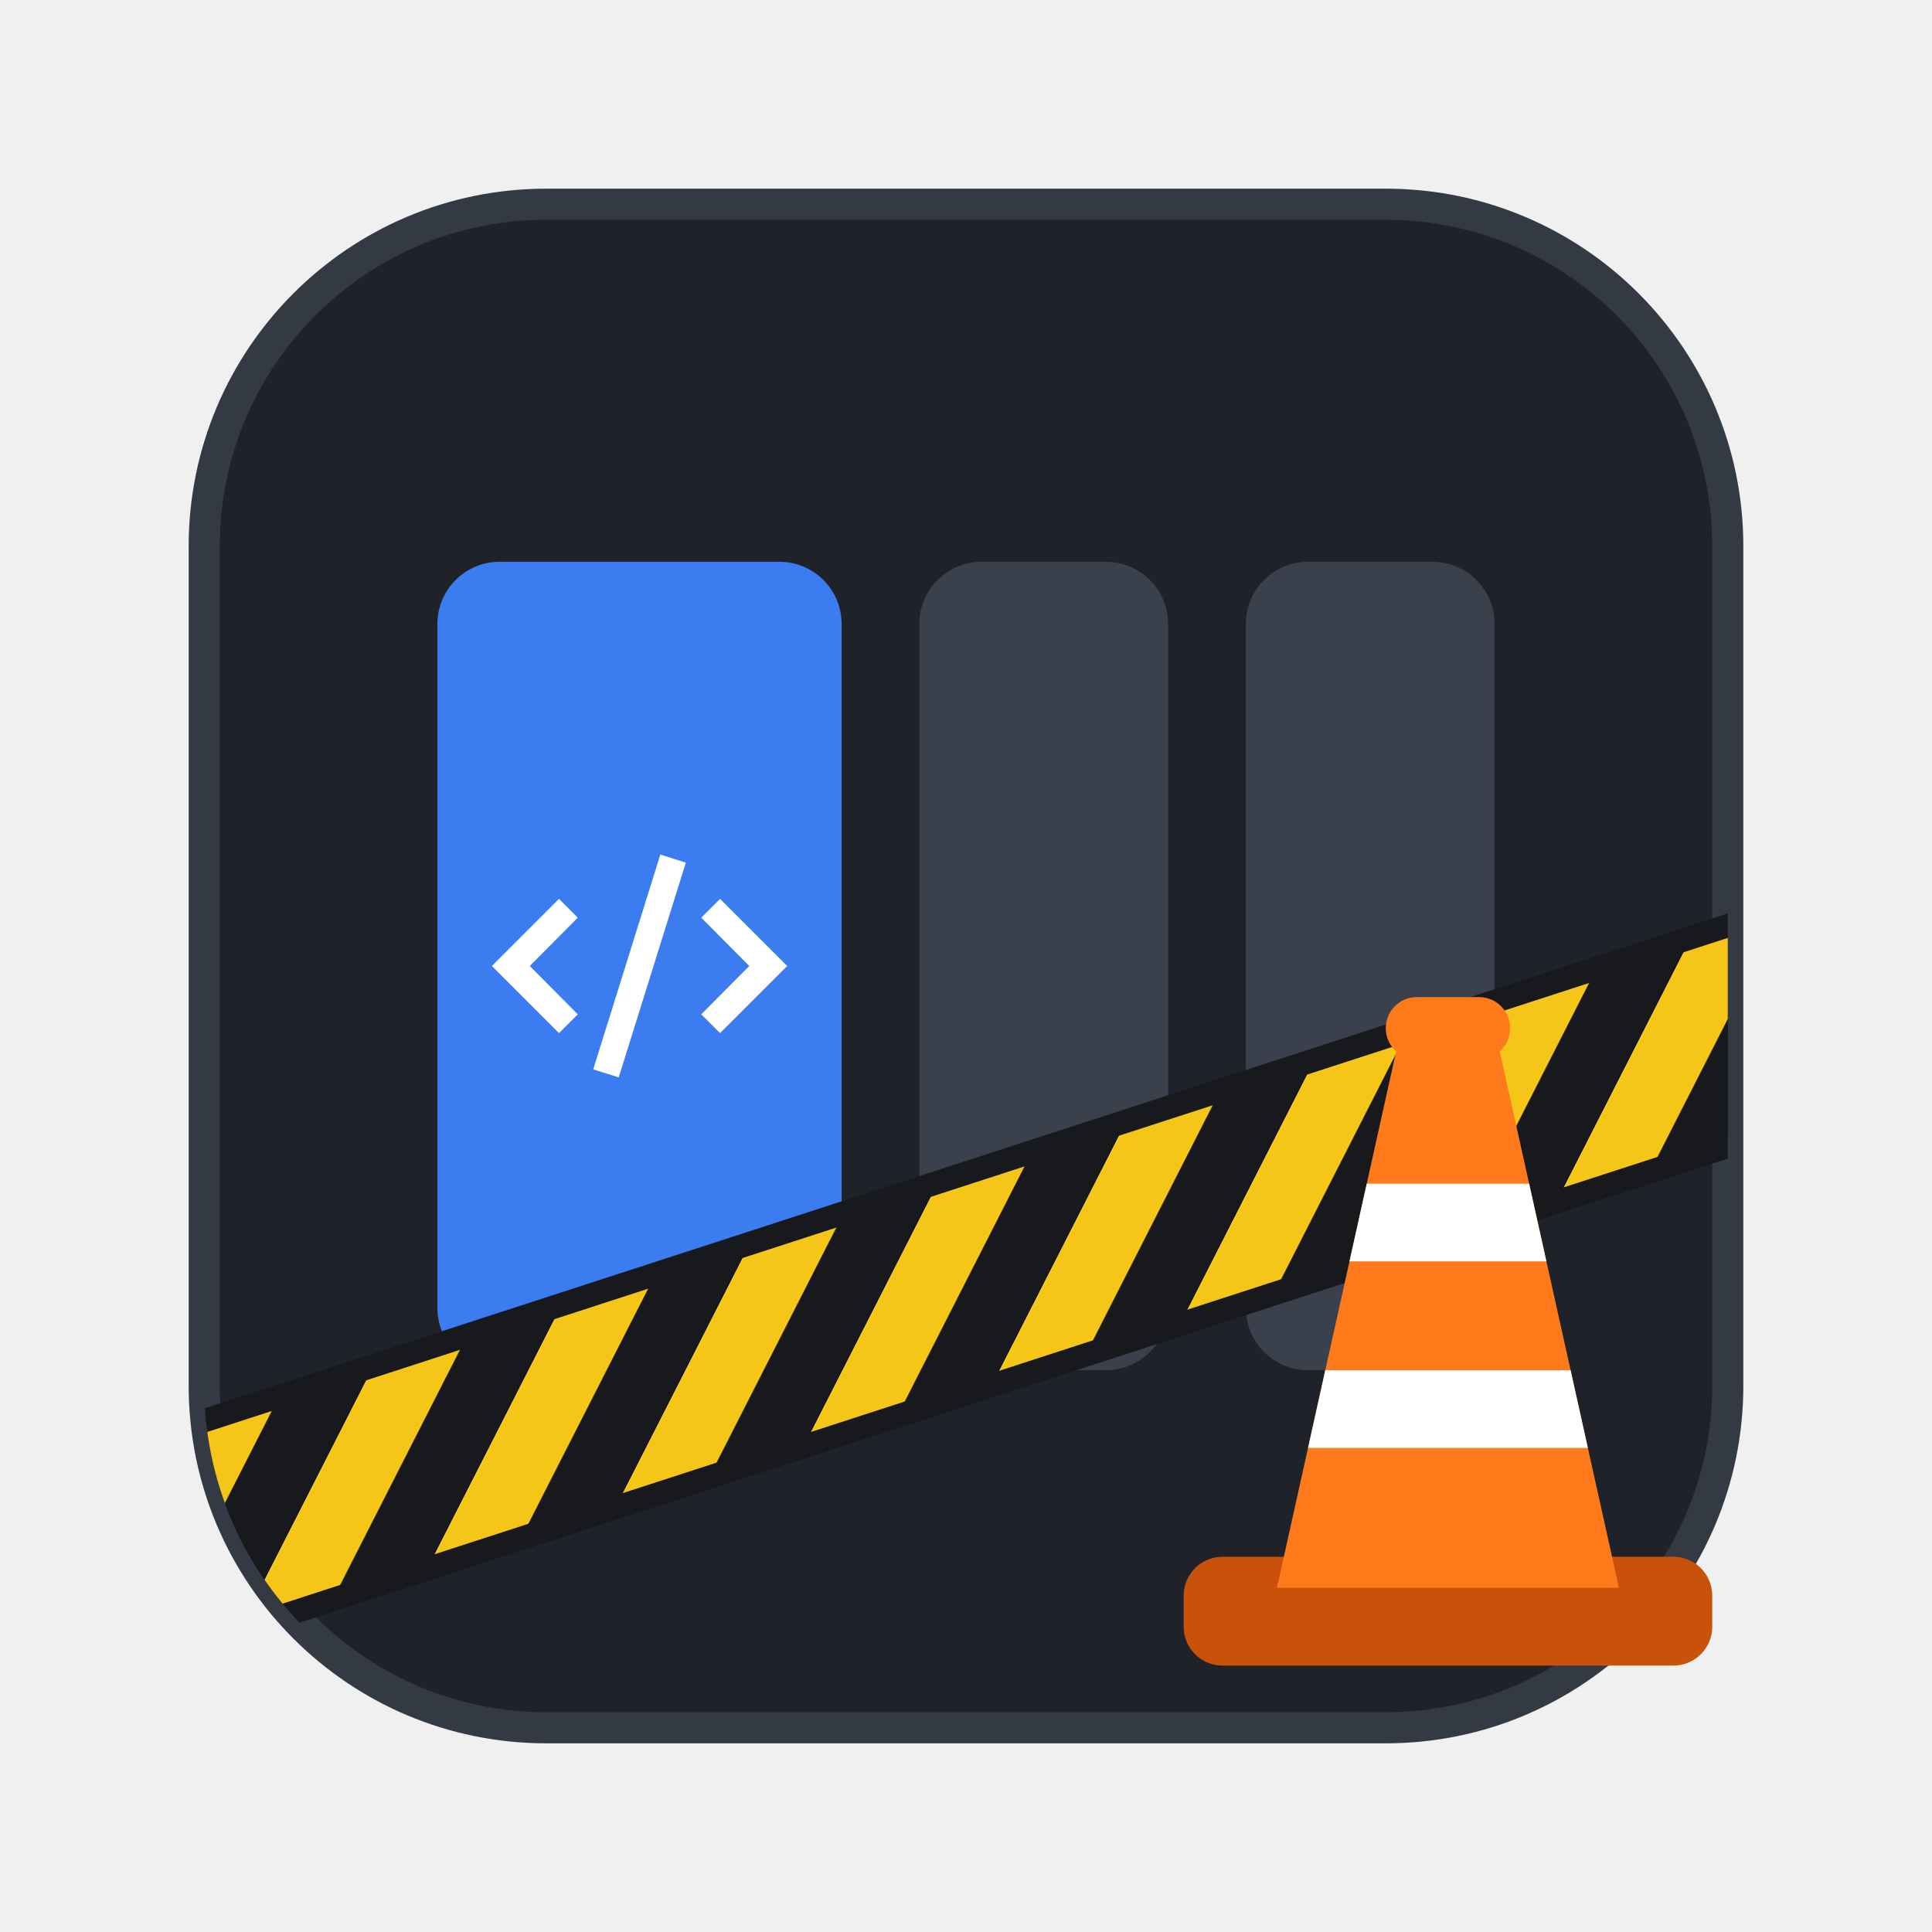
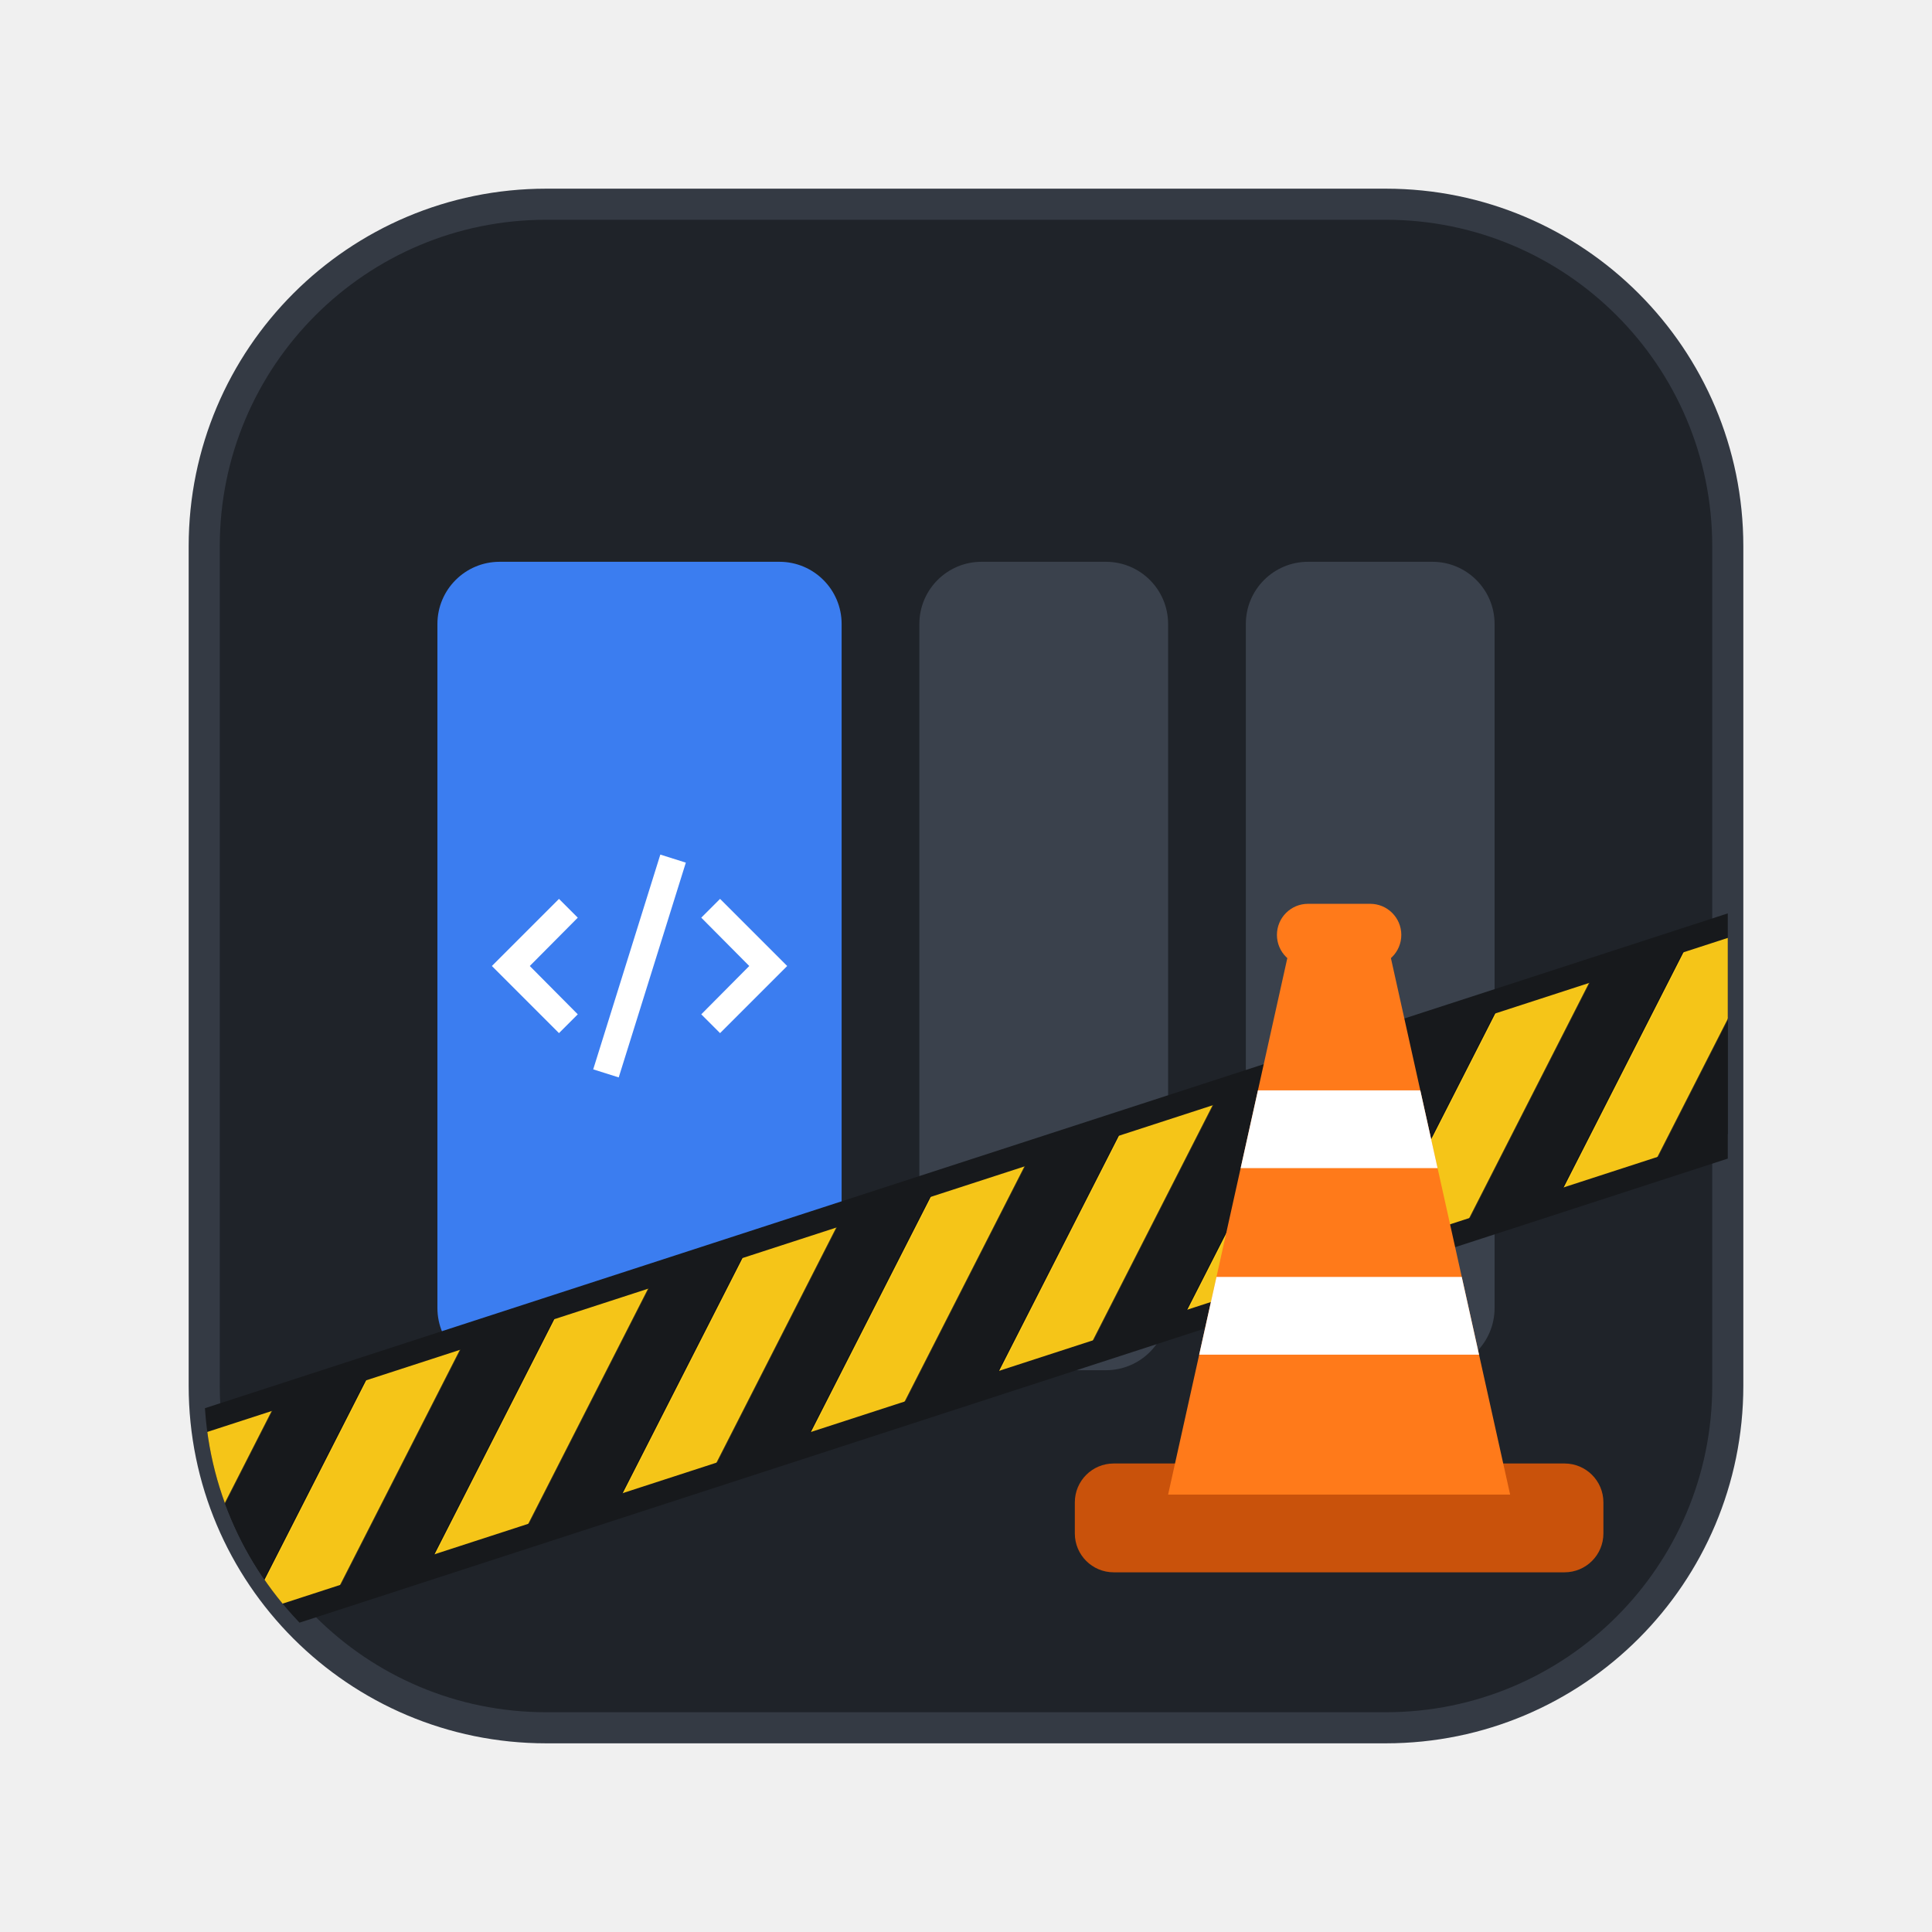
<svg xmlns="http://www.w3.org/2000/svg" width="1024" height="1024" viewBox="0 0 1024 1024">
  <defs>
    <clipPath id="tile">
      <rect x="1" y="1" width="98" height="98" rx="22" />
    </clipPath>
    <pattern id="hazard" width="9" height="9" patternUnits="userSpaceOnUse" patternTransform="rotate(45)">
      <rect width="4.5" height="9" fill="#F5C518" />
      <rect x="4.5" width="4.5" height="9" fill="#17191C" />
    </pattern>
    <clipPath id="cone">
      <polygon points="70,90 92,90 84,54 78,54" />
    </clipPath>
  </defs>
  <g transform="translate(100 100) scale(8.24)">
    <rect x="1" y="1" width="98" height="98" rx="22" fill="#1F2329" stroke="#343A44" stroke-width="2" />
    <rect x="16" y="24" width="26" height="52" rx="4" fill="#3B7DF0" />
    <g transform="translate(29 50) scale(0.021586) translate(-480 480)" fill="#FFFFFF">
      <path d="M240-280 40-480l200-200 56 56-143 144 143 144-56 56Zm178 132-76-24 200-640 76 24-200 640Zm302-132-56-56 143-144-143-144 56-56 200 200-200 200Z" />
    </g>
    <rect x="47" y="24" width="16" height="52" rx="4" fill="#3A414C" />
    <rect x="68" y="24" width="16" height="52" rx="4" fill="#3A414C" />
    <g clip-path="url(#tile)">
      <g transform="rotate(-18 50 72)">
        <rect x="-30" y="63" width="160" height="15" fill="#17191C" />
        <rect x="-30" y="64.5" width="160" height="12" fill="url(#hazard)" />
      </g>
    </g>
-     <g>
+     <g transform="translate(-7 -6)">
      <rect x="64" y="88" width="34" height="7" rx="2.5" fill="#C9520B" />
      <polygon points="70,90 92,90 84,54 78,54" fill="#FF7A1A" />
      <g clip-path="url(#cone)" fill="#FFFFFF">
        <rect x="60" y="64" width="40" height="5" />
        <rect x="60" y="76" width="40" height="5" />
      </g>
      <rect x="77" y="52" width="8" height="4" rx="2" fill="#FF7A1A" />
    </g>
  </g>
</svg>
